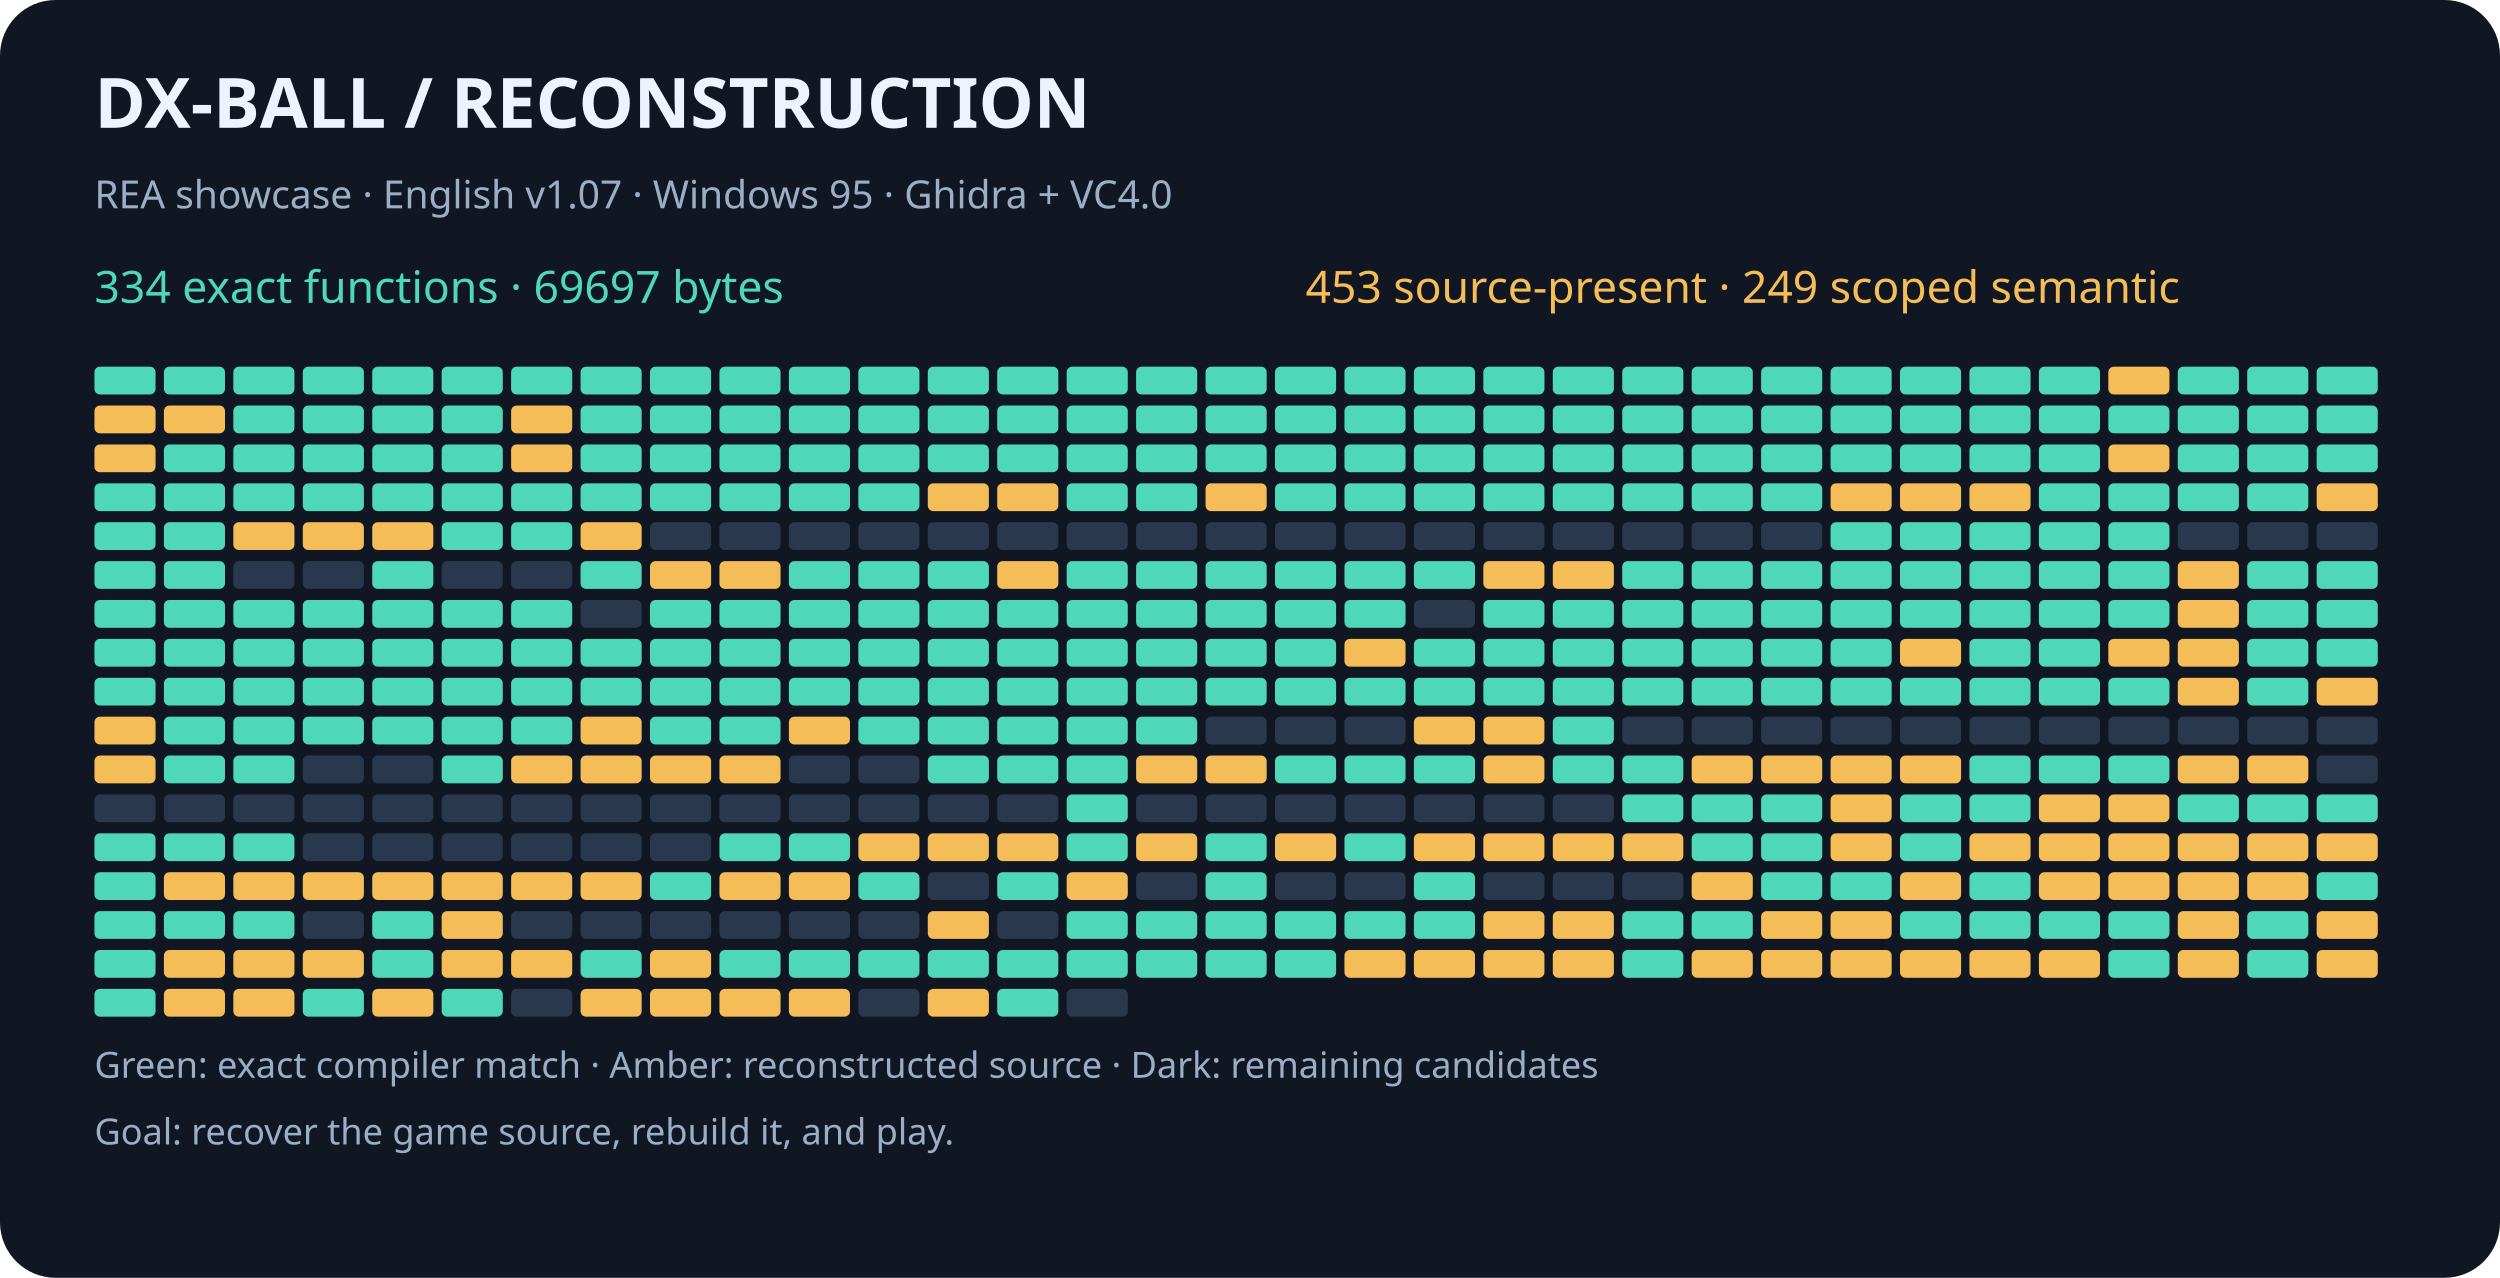
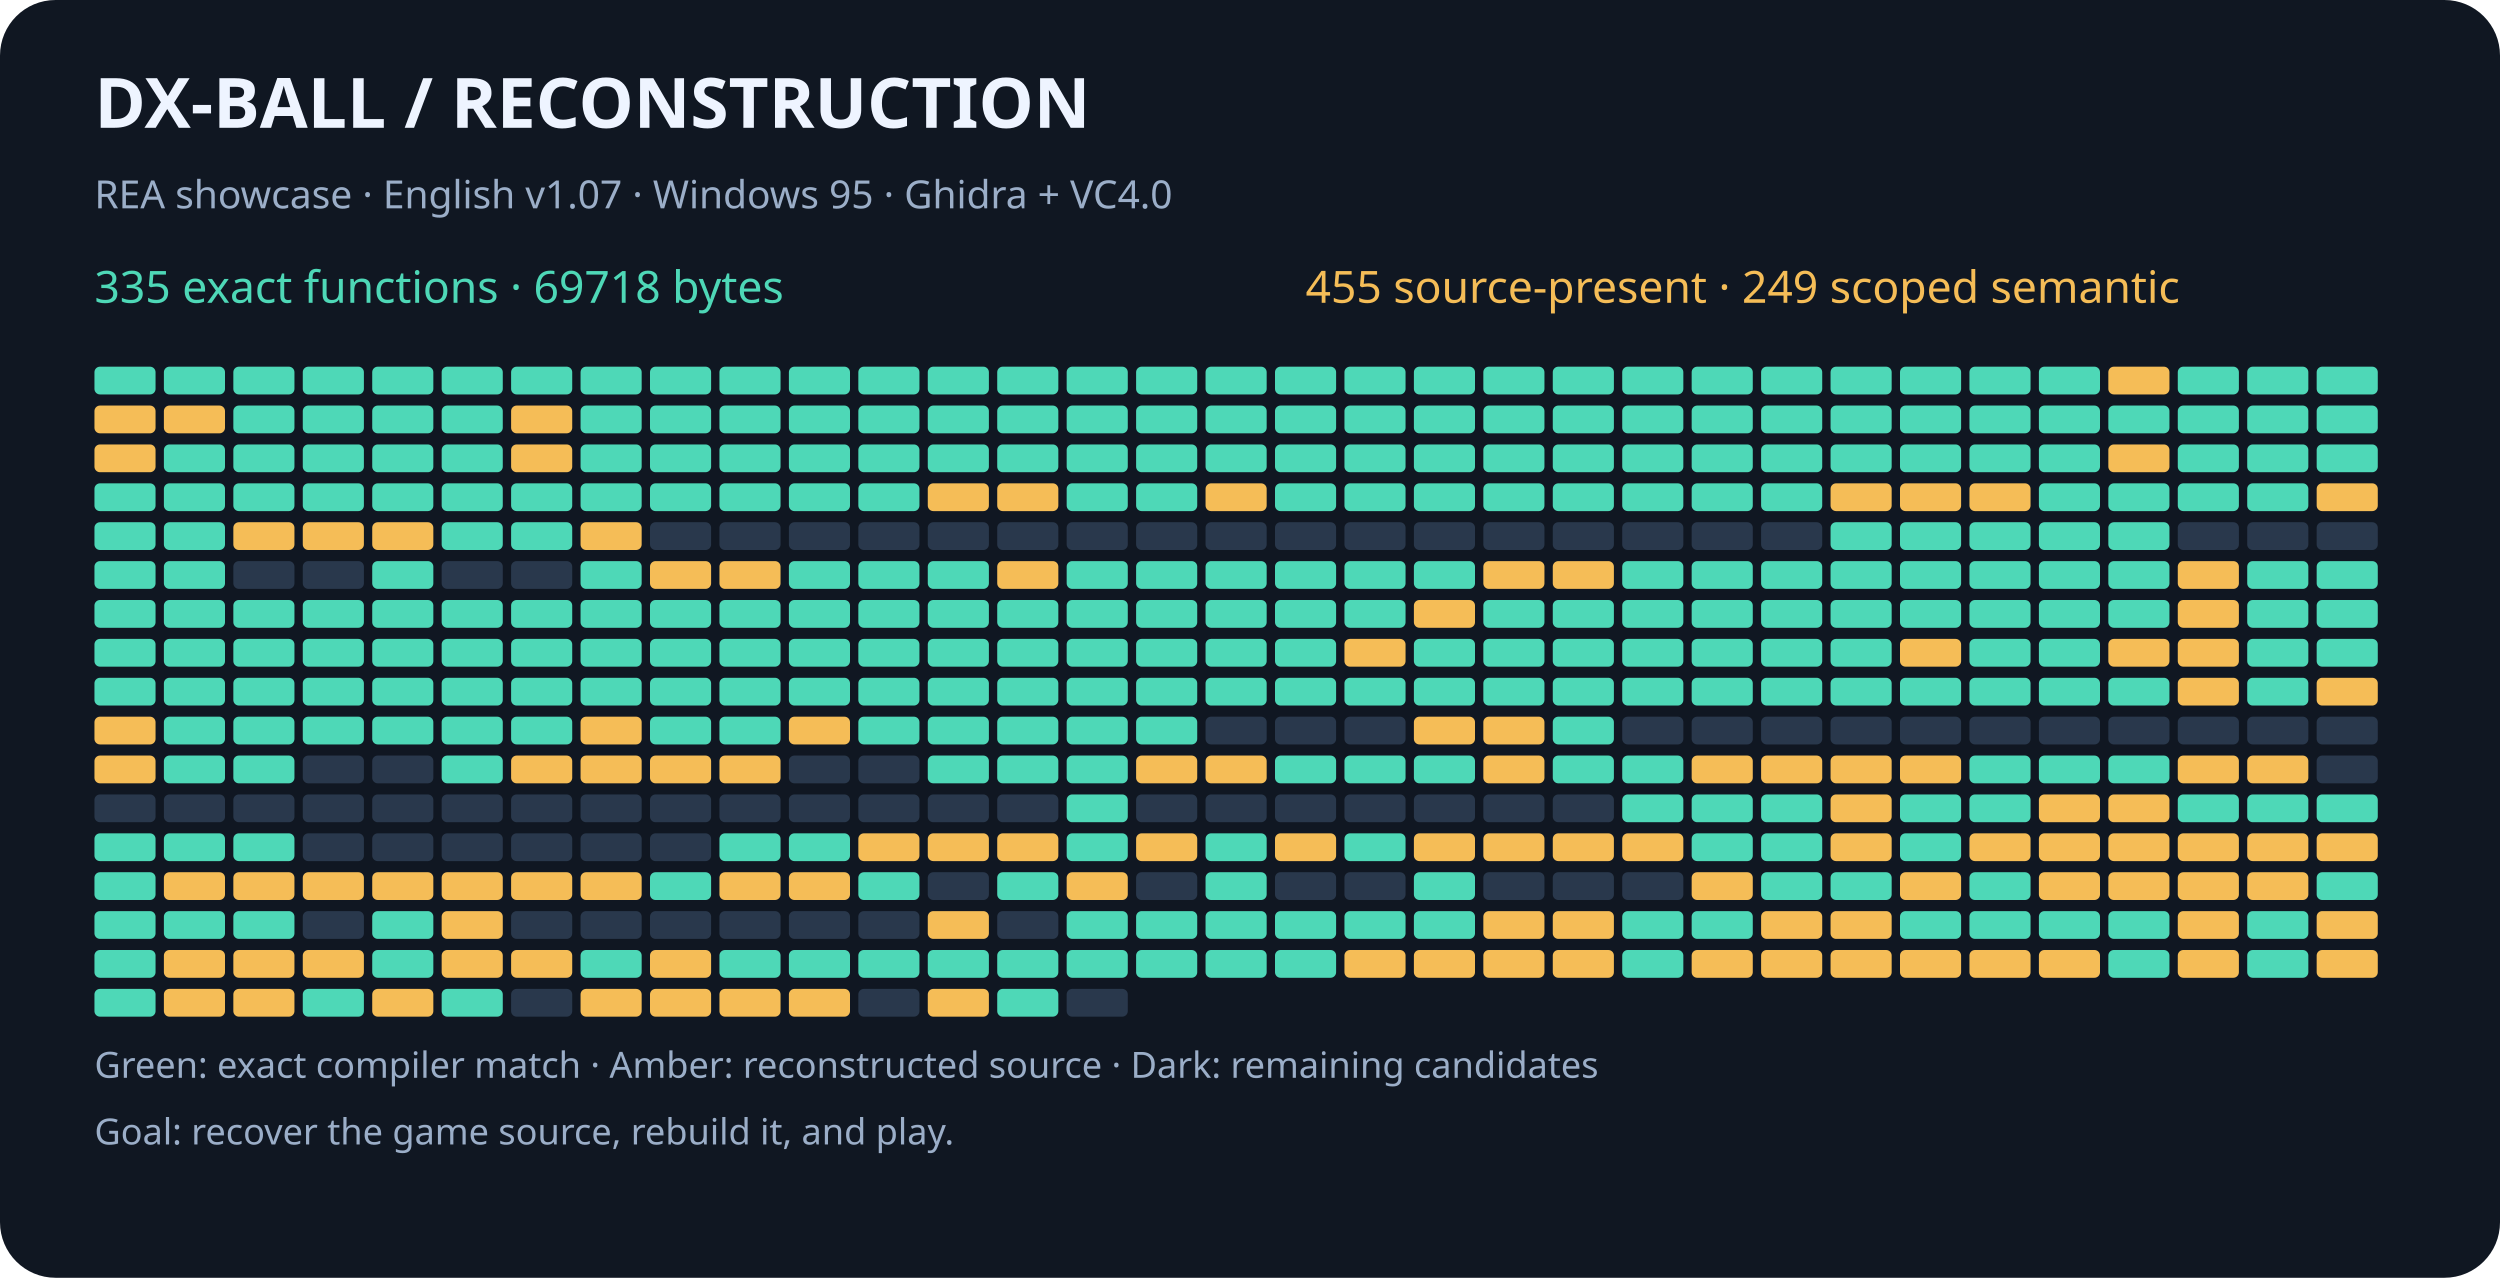
<svg xmlns="http://www.w3.org/2000/svg" width="900" height="460" viewBox="0 0 900 460" role="img" aria-labelledby="title desc">
  <rect width="900" height="460" rx="20" fill="#101722" />
  <g font-family="sans-serif">
    <text x="34" y="46" fill="#eef4ff" font-size="25" font-weight="bold">DX-BALL  /  RECONSTRUCTION</text>
    <text x="34" y="75" fill="#9baec8" font-size="14">REA showcase · English v1.07 · Windows 95 · Ghidra + VC4.0</text>
-     <text x="34" y="109" fill="#4ed8b7" font-size="16">334 exact functions · 69697 bytes</text>
-     <text x="470" y="109" fill="#f5bd57" font-size="16">453 source-present · 249 scoped semantic</text>
+     <text x="34" y="109" fill="#4ed8b7" font-size="16">335 exact functions · 69718 bytes</text>
+     <text x="470" y="109" fill="#f5bd57" font-size="16">455 source-present · 249 scoped semantic</text>
    <rect x="34" y="132" width="22" height="10" rx="2" fill="#4ed8b7" />
    <rect x="59" y="132" width="22" height="10" rx="2" fill="#4ed8b7" />
    <rect x="84" y="132" width="22" height="10" rx="2" fill="#4ed8b7" />
    <rect x="109" y="132" width="22" height="10" rx="2" fill="#4ed8b7" />
    <rect x="134" y="132" width="22" height="10" rx="2" fill="#4ed8b7" />
    <rect x="159" y="132" width="22" height="10" rx="2" fill="#4ed8b7" />
    <rect x="184" y="132" width="22" height="10" rx="2" fill="#4ed8b7" />
    <rect x="209" y="132" width="22" height="10" rx="2" fill="#4ed8b7" />
    <rect x="234" y="132" width="22" height="10" rx="2" fill="#4ed8b7" />
    <rect x="259" y="132" width="22" height="10" rx="2" fill="#4ed8b7" />
    <rect x="284" y="132" width="22" height="10" rx="2" fill="#4ed8b7" />
    <rect x="309" y="132" width="22" height="10" rx="2" fill="#4ed8b7" />
    <rect x="334" y="132" width="22" height="10" rx="2" fill="#4ed8b7" />
    <rect x="359" y="132" width="22" height="10" rx="2" fill="#4ed8b7" />
    <rect x="384" y="132" width="22" height="10" rx="2" fill="#4ed8b7" />
    <rect x="409" y="132" width="22" height="10" rx="2" fill="#4ed8b7" />
    <rect x="434" y="132" width="22" height="10" rx="2" fill="#4ed8b7" />
    <rect x="459" y="132" width="22" height="10" rx="2" fill="#4ed8b7" />
    <rect x="484" y="132" width="22" height="10" rx="2" fill="#4ed8b7" />
    <rect x="509" y="132" width="22" height="10" rx="2" fill="#4ed8b7" />
    <rect x="534" y="132" width="22" height="10" rx="2" fill="#4ed8b7" />
    <rect x="559" y="132" width="22" height="10" rx="2" fill="#4ed8b7" />
    <rect x="584" y="132" width="22" height="10" rx="2" fill="#4ed8b7" />
    <rect x="609" y="132" width="22" height="10" rx="2" fill="#4ed8b7" />
    <rect x="634" y="132" width="22" height="10" rx="2" fill="#4ed8b7" />
    <rect x="659" y="132" width="22" height="10" rx="2" fill="#4ed8b7" />
    <rect x="684" y="132" width="22" height="10" rx="2" fill="#4ed8b7" />
    <rect x="709" y="132" width="22" height="10" rx="2" fill="#4ed8b7" />
    <rect x="734" y="132" width="22" height="10" rx="2" fill="#4ed8b7" />
    <rect x="759" y="132" width="22" height="10" rx="2" fill="#f5bd57" />
    <rect x="784" y="132" width="22" height="10" rx="2" fill="#4ed8b7" />
    <rect x="809" y="132" width="22" height="10" rx="2" fill="#4ed8b7" />
    <rect x="834" y="132" width="22" height="10" rx="2" fill="#4ed8b7" />
    <rect x="34" y="146" width="22" height="10" rx="2" fill="#f5bd57" />
    <rect x="59" y="146" width="22" height="10" rx="2" fill="#f5bd57" />
    <rect x="84" y="146" width="22" height="10" rx="2" fill="#4ed8b7" />
    <rect x="109" y="146" width="22" height="10" rx="2" fill="#4ed8b7" />
    <rect x="134" y="146" width="22" height="10" rx="2" fill="#4ed8b7" />
    <rect x="159" y="146" width="22" height="10" rx="2" fill="#4ed8b7" />
    <rect x="184" y="146" width="22" height="10" rx="2" fill="#f5bd57" />
    <rect x="209" y="146" width="22" height="10" rx="2" fill="#4ed8b7" />
    <rect x="234" y="146" width="22" height="10" rx="2" fill="#4ed8b7" />
    <rect x="259" y="146" width="22" height="10" rx="2" fill="#4ed8b7" />
    <rect x="284" y="146" width="22" height="10" rx="2" fill="#4ed8b7" />
    <rect x="309" y="146" width="22" height="10" rx="2" fill="#4ed8b7" />
    <rect x="334" y="146" width="22" height="10" rx="2" fill="#4ed8b7" />
    <rect x="359" y="146" width="22" height="10" rx="2" fill="#4ed8b7" />
    <rect x="384" y="146" width="22" height="10" rx="2" fill="#4ed8b7" />
    <rect x="409" y="146" width="22" height="10" rx="2" fill="#4ed8b7" />
    <rect x="434" y="146" width="22" height="10" rx="2" fill="#4ed8b7" />
    <rect x="459" y="146" width="22" height="10" rx="2" fill="#4ed8b7" />
    <rect x="484" y="146" width="22" height="10" rx="2" fill="#4ed8b7" />
    <rect x="509" y="146" width="22" height="10" rx="2" fill="#4ed8b7" />
    <rect x="534" y="146" width="22" height="10" rx="2" fill="#4ed8b7" />
    <rect x="559" y="146" width="22" height="10" rx="2" fill="#4ed8b7" />
    <rect x="584" y="146" width="22" height="10" rx="2" fill="#4ed8b7" />
    <rect x="609" y="146" width="22" height="10" rx="2" fill="#4ed8b7" />
    <rect x="634" y="146" width="22" height="10" rx="2" fill="#4ed8b7" />
    <rect x="659" y="146" width="22" height="10" rx="2" fill="#4ed8b7" />
    <rect x="684" y="146" width="22" height="10" rx="2" fill="#4ed8b7" />
    <rect x="709" y="146" width="22" height="10" rx="2" fill="#4ed8b7" />
    <rect x="734" y="146" width="22" height="10" rx="2" fill="#4ed8b7" />
    <rect x="759" y="146" width="22" height="10" rx="2" fill="#4ed8b7" />
    <rect x="784" y="146" width="22" height="10" rx="2" fill="#4ed8b7" />
    <rect x="809" y="146" width="22" height="10" rx="2" fill="#4ed8b7" />
    <rect x="834" y="146" width="22" height="10" rx="2" fill="#4ed8b7" />
    <rect x="34" y="160" width="22" height="10" rx="2" fill="#f5bd57" />
    <rect x="59" y="160" width="22" height="10" rx="2" fill="#4ed8b7" />
    <rect x="84" y="160" width="22" height="10" rx="2" fill="#4ed8b7" />
    <rect x="109" y="160" width="22" height="10" rx="2" fill="#4ed8b7" />
    <rect x="134" y="160" width="22" height="10" rx="2" fill="#4ed8b7" />
    <rect x="159" y="160" width="22" height="10" rx="2" fill="#4ed8b7" />
    <rect x="184" y="160" width="22" height="10" rx="2" fill="#f5bd57" />
    <rect x="209" y="160" width="22" height="10" rx="2" fill="#4ed8b7" />
    <rect x="234" y="160" width="22" height="10" rx="2" fill="#4ed8b7" />
    <rect x="259" y="160" width="22" height="10" rx="2" fill="#4ed8b7" />
    <rect x="284" y="160" width="22" height="10" rx="2" fill="#4ed8b7" />
    <rect x="309" y="160" width="22" height="10" rx="2" fill="#4ed8b7" />
    <rect x="334" y="160" width="22" height="10" rx="2" fill="#4ed8b7" />
    <rect x="359" y="160" width="22" height="10" rx="2" fill="#4ed8b7" />
    <rect x="384" y="160" width="22" height="10" rx="2" fill="#4ed8b7" />
    <rect x="409" y="160" width="22" height="10" rx="2" fill="#4ed8b7" />
    <rect x="434" y="160" width="22" height="10" rx="2" fill="#4ed8b7" />
    <rect x="459" y="160" width="22" height="10" rx="2" fill="#4ed8b7" />
    <rect x="484" y="160" width="22" height="10" rx="2" fill="#4ed8b7" />
    <rect x="509" y="160" width="22" height="10" rx="2" fill="#4ed8b7" />
    <rect x="534" y="160" width="22" height="10" rx="2" fill="#4ed8b7" />
    <rect x="559" y="160" width="22" height="10" rx="2" fill="#4ed8b7" />
    <rect x="584" y="160" width="22" height="10" rx="2" fill="#4ed8b7" />
    <rect x="609" y="160" width="22" height="10" rx="2" fill="#4ed8b7" />
    <rect x="634" y="160" width="22" height="10" rx="2" fill="#4ed8b7" />
    <rect x="659" y="160" width="22" height="10" rx="2" fill="#4ed8b7" />
    <rect x="684" y="160" width="22" height="10" rx="2" fill="#4ed8b7" />
    <rect x="709" y="160" width="22" height="10" rx="2" fill="#4ed8b7" />
    <rect x="734" y="160" width="22" height="10" rx="2" fill="#4ed8b7" />
    <rect x="759" y="160" width="22" height="10" rx="2" fill="#f5bd57" />
    <rect x="784" y="160" width="22" height="10" rx="2" fill="#4ed8b7" />
    <rect x="809" y="160" width="22" height="10" rx="2" fill="#4ed8b7" />
    <rect x="834" y="160" width="22" height="10" rx="2" fill="#4ed8b7" />
    <rect x="34" y="174" width="22" height="10" rx="2" fill="#4ed8b7" />
    <rect x="59" y="174" width="22" height="10" rx="2" fill="#4ed8b7" />
    <rect x="84" y="174" width="22" height="10" rx="2" fill="#4ed8b7" />
    <rect x="109" y="174" width="22" height="10" rx="2" fill="#4ed8b7" />
    <rect x="134" y="174" width="22" height="10" rx="2" fill="#4ed8b7" />
    <rect x="159" y="174" width="22" height="10" rx="2" fill="#4ed8b7" />
    <rect x="184" y="174" width="22" height="10" rx="2" fill="#4ed8b7" />
    <rect x="209" y="174" width="22" height="10" rx="2" fill="#4ed8b7" />
    <rect x="234" y="174" width="22" height="10" rx="2" fill="#4ed8b7" />
    <rect x="259" y="174" width="22" height="10" rx="2" fill="#4ed8b7" />
    <rect x="284" y="174" width="22" height="10" rx="2" fill="#4ed8b7" />
    <rect x="309" y="174" width="22" height="10" rx="2" fill="#4ed8b7" />
    <rect x="334" y="174" width="22" height="10" rx="2" fill="#f5bd57" />
    <rect x="359" y="174" width="22" height="10" rx="2" fill="#f5bd57" />
    <rect x="384" y="174" width="22" height="10" rx="2" fill="#4ed8b7" />
    <rect x="409" y="174" width="22" height="10" rx="2" fill="#4ed8b7" />
    <rect x="434" y="174" width="22" height="10" rx="2" fill="#f5bd57" />
    <rect x="459" y="174" width="22" height="10" rx="2" fill="#4ed8b7" />
    <rect x="484" y="174" width="22" height="10" rx="2" fill="#4ed8b7" />
    <rect x="509" y="174" width="22" height="10" rx="2" fill="#4ed8b7" />
    <rect x="534" y="174" width="22" height="10" rx="2" fill="#4ed8b7" />
    <rect x="559" y="174" width="22" height="10" rx="2" fill="#4ed8b7" />
    <rect x="584" y="174" width="22" height="10" rx="2" fill="#4ed8b7" />
    <rect x="609" y="174" width="22" height="10" rx="2" fill="#4ed8b7" />
    <rect x="634" y="174" width="22" height="10" rx="2" fill="#4ed8b7" />
    <rect x="659" y="174" width="22" height="10" rx="2" fill="#f5bd57" />
    <rect x="684" y="174" width="22" height="10" rx="2" fill="#f5bd57" />
    <rect x="709" y="174" width="22" height="10" rx="2" fill="#f5bd57" />
    <rect x="734" y="174" width="22" height="10" rx="2" fill="#4ed8b7" />
    <rect x="759" y="174" width="22" height="10" rx="2" fill="#4ed8b7" />
    <rect x="784" y="174" width="22" height="10" rx="2" fill="#4ed8b7" />
    <rect x="809" y="174" width="22" height="10" rx="2" fill="#4ed8b7" />
    <rect x="834" y="174" width="22" height="10" rx="2" fill="#f5bd57" />
    <rect x="34" y="188" width="22" height="10" rx="2" fill="#4ed8b7" />
    <rect x="59" y="188" width="22" height="10" rx="2" fill="#4ed8b7" />
    <rect x="84" y="188" width="22" height="10" rx="2" fill="#f5bd57" />
    <rect x="109" y="188" width="22" height="10" rx="2" fill="#f5bd57" />
    <rect x="134" y="188" width="22" height="10" rx="2" fill="#f5bd57" />
    <rect x="159" y="188" width="22" height="10" rx="2" fill="#4ed8b7" />
    <rect x="184" y="188" width="22" height="10" rx="2" fill="#4ed8b7" />
    <rect x="209" y="188" width="22" height="10" rx="2" fill="#f5bd57" />
    <rect x="234" y="188" width="22" height="10" rx="2" fill="#29384c" />
    <rect x="259" y="188" width="22" height="10" rx="2" fill="#29384c" />
    <rect x="284" y="188" width="22" height="10" rx="2" fill="#29384c" />
    <rect x="309" y="188" width="22" height="10" rx="2" fill="#29384c" />
    <rect x="334" y="188" width="22" height="10" rx="2" fill="#29384c" />
    <rect x="359" y="188" width="22" height="10" rx="2" fill="#29384c" />
    <rect x="384" y="188" width="22" height="10" rx="2" fill="#29384c" />
    <rect x="409" y="188" width="22" height="10" rx="2" fill="#29384c" />
    <rect x="434" y="188" width="22" height="10" rx="2" fill="#29384c" />
    <rect x="459" y="188" width="22" height="10" rx="2" fill="#29384c" />
    <rect x="484" y="188" width="22" height="10" rx="2" fill="#29384c" />
    <rect x="509" y="188" width="22" height="10" rx="2" fill="#29384c" />
    <rect x="534" y="188" width="22" height="10" rx="2" fill="#29384c" />
    <rect x="559" y="188" width="22" height="10" rx="2" fill="#29384c" />
    <rect x="584" y="188" width="22" height="10" rx="2" fill="#29384c" />
    <rect x="609" y="188" width="22" height="10" rx="2" fill="#29384c" />
    <rect x="634" y="188" width="22" height="10" rx="2" fill="#29384c" />
    <rect x="659" y="188" width="22" height="10" rx="2" fill="#4ed8b7" />
    <rect x="684" y="188" width="22" height="10" rx="2" fill="#4ed8b7" />
    <rect x="709" y="188" width="22" height="10" rx="2" fill="#4ed8b7" />
    <rect x="734" y="188" width="22" height="10" rx="2" fill="#4ed8b7" />
    <rect x="759" y="188" width="22" height="10" rx="2" fill="#4ed8b7" />
    <rect x="784" y="188" width="22" height="10" rx="2" fill="#29384c" />
    <rect x="809" y="188" width="22" height="10" rx="2" fill="#29384c" />
    <rect x="834" y="188" width="22" height="10" rx="2" fill="#29384c" />
    <rect x="34" y="202" width="22" height="10" rx="2" fill="#4ed8b7" />
    <rect x="59" y="202" width="22" height="10" rx="2" fill="#4ed8b7" />
    <rect x="84" y="202" width="22" height="10" rx="2" fill="#29384c" />
    <rect x="109" y="202" width="22" height="10" rx="2" fill="#29384c" />
    <rect x="134" y="202" width="22" height="10" rx="2" fill="#4ed8b7" />
    <rect x="159" y="202" width="22" height="10" rx="2" fill="#29384c" />
    <rect x="184" y="202" width="22" height="10" rx="2" fill="#29384c" />
    <rect x="209" y="202" width="22" height="10" rx="2" fill="#4ed8b7" />
    <rect x="234" y="202" width="22" height="10" rx="2" fill="#f5bd57" />
    <rect x="259" y="202" width="22" height="10" rx="2" fill="#f5bd57" />
    <rect x="284" y="202" width="22" height="10" rx="2" fill="#4ed8b7" />
    <rect x="309" y="202" width="22" height="10" rx="2" fill="#4ed8b7" />
    <rect x="334" y="202" width="22" height="10" rx="2" fill="#4ed8b7" />
    <rect x="359" y="202" width="22" height="10" rx="2" fill="#f5bd57" />
    <rect x="384" y="202" width="22" height="10" rx="2" fill="#4ed8b7" />
    <rect x="409" y="202" width="22" height="10" rx="2" fill="#4ed8b7" />
    <rect x="434" y="202" width="22" height="10" rx="2" fill="#4ed8b7" />
    <rect x="459" y="202" width="22" height="10" rx="2" fill="#4ed8b7" />
    <rect x="484" y="202" width="22" height="10" rx="2" fill="#4ed8b7" />
    <rect x="509" y="202" width="22" height="10" rx="2" fill="#4ed8b7" />
    <rect x="534" y="202" width="22" height="10" rx="2" fill="#f5bd57" />
    <rect x="559" y="202" width="22" height="10" rx="2" fill="#f5bd57" />
    <rect x="584" y="202" width="22" height="10" rx="2" fill="#4ed8b7" />
    <rect x="609" y="202" width="22" height="10" rx="2" fill="#4ed8b7" />
    <rect x="634" y="202" width="22" height="10" rx="2" fill="#4ed8b7" />
    <rect x="659" y="202" width="22" height="10" rx="2" fill="#4ed8b7" />
    <rect x="684" y="202" width="22" height="10" rx="2" fill="#4ed8b7" />
    <rect x="709" y="202" width="22" height="10" rx="2" fill="#4ed8b7" />
    <rect x="734" y="202" width="22" height="10" rx="2" fill="#4ed8b7" />
    <rect x="759" y="202" width="22" height="10" rx="2" fill="#4ed8b7" />
    <rect x="784" y="202" width="22" height="10" rx="2" fill="#f5bd57" />
    <rect x="809" y="202" width="22" height="10" rx="2" fill="#4ed8b7" />
    <rect x="834" y="202" width="22" height="10" rx="2" fill="#4ed8b7" />
    <rect x="34" y="216" width="22" height="10" rx="2" fill="#4ed8b7" />
    <rect x="59" y="216" width="22" height="10" rx="2" fill="#4ed8b7" />
    <rect x="84" y="216" width="22" height="10" rx="2" fill="#4ed8b7" />
    <rect x="109" y="216" width="22" height="10" rx="2" fill="#4ed8b7" />
    <rect x="134" y="216" width="22" height="10" rx="2" fill="#4ed8b7" />
    <rect x="159" y="216" width="22" height="10" rx="2" fill="#4ed8b7" />
    <rect x="184" y="216" width="22" height="10" rx="2" fill="#4ed8b7" />
-     <rect x="209" y="216" width="22" height="10" rx="2" fill="#29384c" />
+     <rect x="209" y="216" width="22" height="10" rx="2" fill="#4ed8b7" />
    <rect x="234" y="216" width="22" height="10" rx="2" fill="#4ed8b7" />
    <rect x="259" y="216" width="22" height="10" rx="2" fill="#4ed8b7" />
    <rect x="284" y="216" width="22" height="10" rx="2" fill="#4ed8b7" />
    <rect x="309" y="216" width="22" height="10" rx="2" fill="#4ed8b7" />
    <rect x="334" y="216" width="22" height="10" rx="2" fill="#4ed8b7" />
    <rect x="359" y="216" width="22" height="10" rx="2" fill="#4ed8b7" />
    <rect x="384" y="216" width="22" height="10" rx="2" fill="#4ed8b7" />
    <rect x="409" y="216" width="22" height="10" rx="2" fill="#4ed8b7" />
    <rect x="434" y="216" width="22" height="10" rx="2" fill="#4ed8b7" />
    <rect x="459" y="216" width="22" height="10" rx="2" fill="#4ed8b7" />
    <rect x="484" y="216" width="22" height="10" rx="2" fill="#4ed8b7" />
-     <rect x="509" y="216" width="22" height="10" rx="2" fill="#29384c" />
+     <rect x="509" y="216" width="22" height="10" rx="2" fill="#f5bd57" />
    <rect x="534" y="216" width="22" height="10" rx="2" fill="#4ed8b7" />
    <rect x="559" y="216" width="22" height="10" rx="2" fill="#4ed8b7" />
    <rect x="584" y="216" width="22" height="10" rx="2" fill="#4ed8b7" />
    <rect x="609" y="216" width="22" height="10" rx="2" fill="#4ed8b7" />
    <rect x="634" y="216" width="22" height="10" rx="2" fill="#4ed8b7" />
    <rect x="659" y="216" width="22" height="10" rx="2" fill="#4ed8b7" />
    <rect x="684" y="216" width="22" height="10" rx="2" fill="#4ed8b7" />
    <rect x="709" y="216" width="22" height="10" rx="2" fill="#4ed8b7" />
    <rect x="734" y="216" width="22" height="10" rx="2" fill="#4ed8b7" />
    <rect x="759" y="216" width="22" height="10" rx="2" fill="#4ed8b7" />
    <rect x="784" y="216" width="22" height="10" rx="2" fill="#f5bd57" />
    <rect x="809" y="216" width="22" height="10" rx="2" fill="#4ed8b7" />
    <rect x="834" y="216" width="22" height="10" rx="2" fill="#4ed8b7" />
    <rect x="34" y="230" width="22" height="10" rx="2" fill="#4ed8b7" />
    <rect x="59" y="230" width="22" height="10" rx="2" fill="#4ed8b7" />
    <rect x="84" y="230" width="22" height="10" rx="2" fill="#4ed8b7" />
    <rect x="109" y="230" width="22" height="10" rx="2" fill="#4ed8b7" />
    <rect x="134" y="230" width="22" height="10" rx="2" fill="#4ed8b7" />
    <rect x="159" y="230" width="22" height="10" rx="2" fill="#4ed8b7" />
    <rect x="184" y="230" width="22" height="10" rx="2" fill="#4ed8b7" />
    <rect x="209" y="230" width="22" height="10" rx="2" fill="#4ed8b7" />
    <rect x="234" y="230" width="22" height="10" rx="2" fill="#4ed8b7" />
    <rect x="259" y="230" width="22" height="10" rx="2" fill="#4ed8b7" />
    <rect x="284" y="230" width="22" height="10" rx="2" fill="#4ed8b7" />
    <rect x="309" y="230" width="22" height="10" rx="2" fill="#4ed8b7" />
    <rect x="334" y="230" width="22" height="10" rx="2" fill="#4ed8b7" />
    <rect x="359" y="230" width="22" height="10" rx="2" fill="#4ed8b7" />
    <rect x="384" y="230" width="22" height="10" rx="2" fill="#4ed8b7" />
    <rect x="409" y="230" width="22" height="10" rx="2" fill="#4ed8b7" />
    <rect x="434" y="230" width="22" height="10" rx="2" fill="#4ed8b7" />
    <rect x="459" y="230" width="22" height="10" rx="2" fill="#4ed8b7" />
    <rect x="484" y="230" width="22" height="10" rx="2" fill="#f5bd57" />
    <rect x="509" y="230" width="22" height="10" rx="2" fill="#4ed8b7" />
    <rect x="534" y="230" width="22" height="10" rx="2" fill="#4ed8b7" />
    <rect x="559" y="230" width="22" height="10" rx="2" fill="#4ed8b7" />
    <rect x="584" y="230" width="22" height="10" rx="2" fill="#4ed8b7" />
    <rect x="609" y="230" width="22" height="10" rx="2" fill="#4ed8b7" />
    <rect x="634" y="230" width="22" height="10" rx="2" fill="#4ed8b7" />
    <rect x="659" y="230" width="22" height="10" rx="2" fill="#4ed8b7" />
    <rect x="684" y="230" width="22" height="10" rx="2" fill="#f5bd57" />
    <rect x="709" y="230" width="22" height="10" rx="2" fill="#4ed8b7" />
    <rect x="734" y="230" width="22" height="10" rx="2" fill="#4ed8b7" />
    <rect x="759" y="230" width="22" height="10" rx="2" fill="#f5bd57" />
    <rect x="784" y="230" width="22" height="10" rx="2" fill="#f5bd57" />
    <rect x="809" y="230" width="22" height="10" rx="2" fill="#4ed8b7" />
    <rect x="834" y="230" width="22" height="10" rx="2" fill="#4ed8b7" />
    <rect x="34" y="244" width="22" height="10" rx="2" fill="#4ed8b7" />
    <rect x="59" y="244" width="22" height="10" rx="2" fill="#4ed8b7" />
    <rect x="84" y="244" width="22" height="10" rx="2" fill="#4ed8b7" />
    <rect x="109" y="244" width="22" height="10" rx="2" fill="#4ed8b7" />
    <rect x="134" y="244" width="22" height="10" rx="2" fill="#4ed8b7" />
    <rect x="159" y="244" width="22" height="10" rx="2" fill="#4ed8b7" />
    <rect x="184" y="244" width="22" height="10" rx="2" fill="#4ed8b7" />
    <rect x="209" y="244" width="22" height="10" rx="2" fill="#4ed8b7" />
    <rect x="234" y="244" width="22" height="10" rx="2" fill="#4ed8b7" />
    <rect x="259" y="244" width="22" height="10" rx="2" fill="#4ed8b7" />
    <rect x="284" y="244" width="22" height="10" rx="2" fill="#4ed8b7" />
    <rect x="309" y="244" width="22" height="10" rx="2" fill="#4ed8b7" />
    <rect x="334" y="244" width="22" height="10" rx="2" fill="#4ed8b7" />
    <rect x="359" y="244" width="22" height="10" rx="2" fill="#4ed8b7" />
    <rect x="384" y="244" width="22" height="10" rx="2" fill="#4ed8b7" />
    <rect x="409" y="244" width="22" height="10" rx="2" fill="#4ed8b7" />
    <rect x="434" y="244" width="22" height="10" rx="2" fill="#4ed8b7" />
    <rect x="459" y="244" width="22" height="10" rx="2" fill="#4ed8b7" />
    <rect x="484" y="244" width="22" height="10" rx="2" fill="#4ed8b7" />
    <rect x="509" y="244" width="22" height="10" rx="2" fill="#4ed8b7" />
    <rect x="534" y="244" width="22" height="10" rx="2" fill="#4ed8b7" />
    <rect x="559" y="244" width="22" height="10" rx="2" fill="#4ed8b7" />
    <rect x="584" y="244" width="22" height="10" rx="2" fill="#4ed8b7" />
    <rect x="609" y="244" width="22" height="10" rx="2" fill="#4ed8b7" />
    <rect x="634" y="244" width="22" height="10" rx="2" fill="#4ed8b7" />
    <rect x="659" y="244" width="22" height="10" rx="2" fill="#4ed8b7" />
    <rect x="684" y="244" width="22" height="10" rx="2" fill="#4ed8b7" />
    <rect x="709" y="244" width="22" height="10" rx="2" fill="#4ed8b7" />
    <rect x="734" y="244" width="22" height="10" rx="2" fill="#4ed8b7" />
    <rect x="759" y="244" width="22" height="10" rx="2" fill="#4ed8b7" />
    <rect x="784" y="244" width="22" height="10" rx="2" fill="#f5bd57" />
    <rect x="809" y="244" width="22" height="10" rx="2" fill="#4ed8b7" />
    <rect x="834" y="244" width="22" height="10" rx="2" fill="#f5bd57" />
    <rect x="34" y="258" width="22" height="10" rx="2" fill="#f5bd57" />
    <rect x="59" y="258" width="22" height="10" rx="2" fill="#4ed8b7" />
    <rect x="84" y="258" width="22" height="10" rx="2" fill="#4ed8b7" />
    <rect x="109" y="258" width="22" height="10" rx="2" fill="#4ed8b7" />
    <rect x="134" y="258" width="22" height="10" rx="2" fill="#4ed8b7" />
    <rect x="159" y="258" width="22" height="10" rx="2" fill="#4ed8b7" />
    <rect x="184" y="258" width="22" height="10" rx="2" fill="#4ed8b7" />
    <rect x="209" y="258" width="22" height="10" rx="2" fill="#f5bd57" />
    <rect x="234" y="258" width="22" height="10" rx="2" fill="#4ed8b7" />
    <rect x="259" y="258" width="22" height="10" rx="2" fill="#4ed8b7" />
    <rect x="284" y="258" width="22" height="10" rx="2" fill="#f5bd57" />
    <rect x="309" y="258" width="22" height="10" rx="2" fill="#4ed8b7" />
    <rect x="334" y="258" width="22" height="10" rx="2" fill="#4ed8b7" />
    <rect x="359" y="258" width="22" height="10" rx="2" fill="#4ed8b7" />
    <rect x="384" y="258" width="22" height="10" rx="2" fill="#4ed8b7" />
    <rect x="409" y="258" width="22" height="10" rx="2" fill="#4ed8b7" />
    <rect x="434" y="258" width="22" height="10" rx="2" fill="#29384c" />
    <rect x="459" y="258" width="22" height="10" rx="2" fill="#29384c" />
    <rect x="484" y="258" width="22" height="10" rx="2" fill="#29384c" />
    <rect x="509" y="258" width="22" height="10" rx="2" fill="#f5bd57" />
    <rect x="534" y="258" width="22" height="10" rx="2" fill="#f5bd57" />
    <rect x="559" y="258" width="22" height="10" rx="2" fill="#4ed8b7" />
    <rect x="584" y="258" width="22" height="10" rx="2" fill="#29384c" />
    <rect x="609" y="258" width="22" height="10" rx="2" fill="#29384c" />
    <rect x="634" y="258" width="22" height="10" rx="2" fill="#29384c" />
    <rect x="659" y="258" width="22" height="10" rx="2" fill="#29384c" />
    <rect x="684" y="258" width="22" height="10" rx="2" fill="#29384c" />
    <rect x="709" y="258" width="22" height="10" rx="2" fill="#29384c" />
    <rect x="734" y="258" width="22" height="10" rx="2" fill="#29384c" />
    <rect x="759" y="258" width="22" height="10" rx="2" fill="#29384c" />
    <rect x="784" y="258" width="22" height="10" rx="2" fill="#29384c" />
    <rect x="809" y="258" width="22" height="10" rx="2" fill="#29384c" />
    <rect x="834" y="258" width="22" height="10" rx="2" fill="#29384c" />
    <rect x="34" y="272" width="22" height="10" rx="2" fill="#f5bd57" />
    <rect x="59" y="272" width="22" height="10" rx="2" fill="#4ed8b7" />
    <rect x="84" y="272" width="22" height="10" rx="2" fill="#4ed8b7" />
    <rect x="109" y="272" width="22" height="10" rx="2" fill="#29384c" />
    <rect x="134" y="272" width="22" height="10" rx="2" fill="#29384c" />
    <rect x="159" y="272" width="22" height="10" rx="2" fill="#4ed8b7" />
    <rect x="184" y="272" width="22" height="10" rx="2" fill="#f5bd57" />
    <rect x="209" y="272" width="22" height="10" rx="2" fill="#f5bd57" />
    <rect x="234" y="272" width="22" height="10" rx="2" fill="#f5bd57" />
    <rect x="259" y="272" width="22" height="10" rx="2" fill="#f5bd57" />
    <rect x="284" y="272" width="22" height="10" rx="2" fill="#29384c" />
    <rect x="309" y="272" width="22" height="10" rx="2" fill="#29384c" />
    <rect x="334" y="272" width="22" height="10" rx="2" fill="#4ed8b7" />
    <rect x="359" y="272" width="22" height="10" rx="2" fill="#4ed8b7" />
    <rect x="384" y="272" width="22" height="10" rx="2" fill="#4ed8b7" />
    <rect x="409" y="272" width="22" height="10" rx="2" fill="#f5bd57" />
    <rect x="434" y="272" width="22" height="10" rx="2" fill="#f5bd57" />
    <rect x="459" y="272" width="22" height="10" rx="2" fill="#4ed8b7" />
    <rect x="484" y="272" width="22" height="10" rx="2" fill="#4ed8b7" />
    <rect x="509" y="272" width="22" height="10" rx="2" fill="#4ed8b7" />
    <rect x="534" y="272" width="22" height="10" rx="2" fill="#f5bd57" />
    <rect x="559" y="272" width="22" height="10" rx="2" fill="#4ed8b7" />
    <rect x="584" y="272" width="22" height="10" rx="2" fill="#4ed8b7" />
    <rect x="609" y="272" width="22" height="10" rx="2" fill="#f5bd57" />
    <rect x="634" y="272" width="22" height="10" rx="2" fill="#f5bd57" />
    <rect x="659" y="272" width="22" height="10" rx="2" fill="#f5bd57" />
    <rect x="684" y="272" width="22" height="10" rx="2" fill="#f5bd57" />
    <rect x="709" y="272" width="22" height="10" rx="2" fill="#4ed8b7" />
    <rect x="734" y="272" width="22" height="10" rx="2" fill="#4ed8b7" />
    <rect x="759" y="272" width="22" height="10" rx="2" fill="#4ed8b7" />
    <rect x="784" y="272" width="22" height="10" rx="2" fill="#f5bd57" />
    <rect x="809" y="272" width="22" height="10" rx="2" fill="#f5bd57" />
    <rect x="834" y="272" width="22" height="10" rx="2" fill="#29384c" />
    <rect x="34" y="286" width="22" height="10" rx="2" fill="#29384c" />
    <rect x="59" y="286" width="22" height="10" rx="2" fill="#29384c" />
    <rect x="84" y="286" width="22" height="10" rx="2" fill="#29384c" />
    <rect x="109" y="286" width="22" height="10" rx="2" fill="#29384c" />
    <rect x="134" y="286" width="22" height="10" rx="2" fill="#29384c" />
    <rect x="159" y="286" width="22" height="10" rx="2" fill="#29384c" />
    <rect x="184" y="286" width="22" height="10" rx="2" fill="#29384c" />
    <rect x="209" y="286" width="22" height="10" rx="2" fill="#29384c" />
    <rect x="234" y="286" width="22" height="10" rx="2" fill="#29384c" />
    <rect x="259" y="286" width="22" height="10" rx="2" fill="#29384c" />
    <rect x="284" y="286" width="22" height="10" rx="2" fill="#29384c" />
    <rect x="309" y="286" width="22" height="10" rx="2" fill="#29384c" />
    <rect x="334" y="286" width="22" height="10" rx="2" fill="#29384c" />
    <rect x="359" y="286" width="22" height="10" rx="2" fill="#29384c" />
    <rect x="384" y="286" width="22" height="10" rx="2" fill="#4ed8b7" />
    <rect x="409" y="286" width="22" height="10" rx="2" fill="#29384c" />
    <rect x="434" y="286" width="22" height="10" rx="2" fill="#29384c" />
    <rect x="459" y="286" width="22" height="10" rx="2" fill="#29384c" />
    <rect x="484" y="286" width="22" height="10" rx="2" fill="#29384c" />
    <rect x="509" y="286" width="22" height="10" rx="2" fill="#29384c" />
    <rect x="534" y="286" width="22" height="10" rx="2" fill="#29384c" />
    <rect x="559" y="286" width="22" height="10" rx="2" fill="#29384c" />
    <rect x="584" y="286" width="22" height="10" rx="2" fill="#4ed8b7" />
    <rect x="609" y="286" width="22" height="10" rx="2" fill="#4ed8b7" />
    <rect x="634" y="286" width="22" height="10" rx="2" fill="#4ed8b7" />
    <rect x="659" y="286" width="22" height="10" rx="2" fill="#f5bd57" />
    <rect x="684" y="286" width="22" height="10" rx="2" fill="#4ed8b7" />
    <rect x="709" y="286" width="22" height="10" rx="2" fill="#4ed8b7" />
    <rect x="734" y="286" width="22" height="10" rx="2" fill="#f5bd57" />
    <rect x="759" y="286" width="22" height="10" rx="2" fill="#f5bd57" />
    <rect x="784" y="286" width="22" height="10" rx="2" fill="#4ed8b7" />
    <rect x="809" y="286" width="22" height="10" rx="2" fill="#4ed8b7" />
    <rect x="834" y="286" width="22" height="10" rx="2" fill="#4ed8b7" />
    <rect x="34" y="300" width="22" height="10" rx="2" fill="#4ed8b7" />
    <rect x="59" y="300" width="22" height="10" rx="2" fill="#4ed8b7" />
    <rect x="84" y="300" width="22" height="10" rx="2" fill="#4ed8b7" />
    <rect x="109" y="300" width="22" height="10" rx="2" fill="#29384c" />
    <rect x="134" y="300" width="22" height="10" rx="2" fill="#29384c" />
    <rect x="159" y="300" width="22" height="10" rx="2" fill="#29384c" />
    <rect x="184" y="300" width="22" height="10" rx="2" fill="#29384c" />
    <rect x="209" y="300" width="22" height="10" rx="2" fill="#29384c" />
    <rect x="234" y="300" width="22" height="10" rx="2" fill="#29384c" />
    <rect x="259" y="300" width="22" height="10" rx="2" fill="#4ed8b7" />
    <rect x="284" y="300" width="22" height="10" rx="2" fill="#4ed8b7" />
    <rect x="309" y="300" width="22" height="10" rx="2" fill="#f5bd57" />
    <rect x="334" y="300" width="22" height="10" rx="2" fill="#f5bd57" />
    <rect x="359" y="300" width="22" height="10" rx="2" fill="#f5bd57" />
    <rect x="384" y="300" width="22" height="10" rx="2" fill="#4ed8b7" />
    <rect x="409" y="300" width="22" height="10" rx="2" fill="#f5bd57" />
    <rect x="434" y="300" width="22" height="10" rx="2" fill="#4ed8b7" />
    <rect x="459" y="300" width="22" height="10" rx="2" fill="#f5bd57" />
    <rect x="484" y="300" width="22" height="10" rx="2" fill="#4ed8b7" />
    <rect x="509" y="300" width="22" height="10" rx="2" fill="#f5bd57" />
    <rect x="534" y="300" width="22" height="10" rx="2" fill="#f5bd57" />
    <rect x="559" y="300" width="22" height="10" rx="2" fill="#f5bd57" />
    <rect x="584" y="300" width="22" height="10" rx="2" fill="#f5bd57" />
    <rect x="609" y="300" width="22" height="10" rx="2" fill="#4ed8b7" />
    <rect x="634" y="300" width="22" height="10" rx="2" fill="#4ed8b7" />
    <rect x="659" y="300" width="22" height="10" rx="2" fill="#f5bd57" />
    <rect x="684" y="300" width="22" height="10" rx="2" fill="#4ed8b7" />
    <rect x="709" y="300" width="22" height="10" rx="2" fill="#f5bd57" />
    <rect x="734" y="300" width="22" height="10" rx="2" fill="#f5bd57" />
    <rect x="759" y="300" width="22" height="10" rx="2" fill="#f5bd57" />
    <rect x="784" y="300" width="22" height="10" rx="2" fill="#f5bd57" />
    <rect x="809" y="300" width="22" height="10" rx="2" fill="#f5bd57" />
    <rect x="834" y="300" width="22" height="10" rx="2" fill="#f5bd57" />
    <rect x="34" y="314" width="22" height="10" rx="2" fill="#4ed8b7" />
    <rect x="59" y="314" width="22" height="10" rx="2" fill="#f5bd57" />
    <rect x="84" y="314" width="22" height="10" rx="2" fill="#f5bd57" />
    <rect x="109" y="314" width="22" height="10" rx="2" fill="#f5bd57" />
    <rect x="134" y="314" width="22" height="10" rx="2" fill="#f5bd57" />
    <rect x="159" y="314" width="22" height="10" rx="2" fill="#f5bd57" />
    <rect x="184" y="314" width="22" height="10" rx="2" fill="#f5bd57" />
    <rect x="209" y="314" width="22" height="10" rx="2" fill="#f5bd57" />
    <rect x="234" y="314" width="22" height="10" rx="2" fill="#4ed8b7" />
    <rect x="259" y="314" width="22" height="10" rx="2" fill="#f5bd57" />
    <rect x="284" y="314" width="22" height="10" rx="2" fill="#f5bd57" />
    <rect x="309" y="314" width="22" height="10" rx="2" fill="#4ed8b7" />
    <rect x="334" y="314" width="22" height="10" rx="2" fill="#29384c" />
    <rect x="359" y="314" width="22" height="10" rx="2" fill="#4ed8b7" />
    <rect x="384" y="314" width="22" height="10" rx="2" fill="#f5bd57" />
    <rect x="409" y="314" width="22" height="10" rx="2" fill="#29384c" />
    <rect x="434" y="314" width="22" height="10" rx="2" fill="#4ed8b7" />
    <rect x="459" y="314" width="22" height="10" rx="2" fill="#29384c" />
    <rect x="484" y="314" width="22" height="10" rx="2" fill="#29384c" />
    <rect x="509" y="314" width="22" height="10" rx="2" fill="#4ed8b7" />
    <rect x="534" y="314" width="22" height="10" rx="2" fill="#29384c" />
    <rect x="559" y="314" width="22" height="10" rx="2" fill="#29384c" />
    <rect x="584" y="314" width="22" height="10" rx="2" fill="#29384c" />
    <rect x="609" y="314" width="22" height="10" rx="2" fill="#f5bd57" />
    <rect x="634" y="314" width="22" height="10" rx="2" fill="#4ed8b7" />
    <rect x="659" y="314" width="22" height="10" rx="2" fill="#4ed8b7" />
    <rect x="684" y="314" width="22" height="10" rx="2" fill="#f5bd57" />
    <rect x="709" y="314" width="22" height="10" rx="2" fill="#4ed8b7" />
    <rect x="734" y="314" width="22" height="10" rx="2" fill="#f5bd57" />
    <rect x="759" y="314" width="22" height="10" rx="2" fill="#f5bd57" />
    <rect x="784" y="314" width="22" height="10" rx="2" fill="#f5bd57" />
    <rect x="809" y="314" width="22" height="10" rx="2" fill="#f5bd57" />
    <rect x="834" y="314" width="22" height="10" rx="2" fill="#4ed8b7" />
    <rect x="34" y="328" width="22" height="10" rx="2" fill="#4ed8b7" />
    <rect x="59" y="328" width="22" height="10" rx="2" fill="#4ed8b7" />
    <rect x="84" y="328" width="22" height="10" rx="2" fill="#4ed8b7" />
    <rect x="109" y="328" width="22" height="10" rx="2" fill="#29384c" />
    <rect x="134" y="328" width="22" height="10" rx="2" fill="#4ed8b7" />
    <rect x="159" y="328" width="22" height="10" rx="2" fill="#f5bd57" />
    <rect x="184" y="328" width="22" height="10" rx="2" fill="#29384c" />
    <rect x="209" y="328" width="22" height="10" rx="2" fill="#29384c" />
    <rect x="234" y="328" width="22" height="10" rx="2" fill="#29384c" />
    <rect x="259" y="328" width="22" height="10" rx="2" fill="#29384c" />
    <rect x="284" y="328" width="22" height="10" rx="2" fill="#29384c" />
    <rect x="309" y="328" width="22" height="10" rx="2" fill="#29384c" />
    <rect x="334" y="328" width="22" height="10" rx="2" fill="#f5bd57" />
    <rect x="359" y="328" width="22" height="10" rx="2" fill="#29384c" />
    <rect x="384" y="328" width="22" height="10" rx="2" fill="#4ed8b7" />
    <rect x="409" y="328" width="22" height="10" rx="2" fill="#4ed8b7" />
    <rect x="434" y="328" width="22" height="10" rx="2" fill="#4ed8b7" />
    <rect x="459" y="328" width="22" height="10" rx="2" fill="#4ed8b7" />
    <rect x="484" y="328" width="22" height="10" rx="2" fill="#4ed8b7" />
    <rect x="509" y="328" width="22" height="10" rx="2" fill="#4ed8b7" />
    <rect x="534" y="328" width="22" height="10" rx="2" fill="#f5bd57" />
    <rect x="559" y="328" width="22" height="10" rx="2" fill="#f5bd57" />
    <rect x="584" y="328" width="22" height="10" rx="2" fill="#4ed8b7" />
    <rect x="609" y="328" width="22" height="10" rx="2" fill="#4ed8b7" />
    <rect x="634" y="328" width="22" height="10" rx="2" fill="#f5bd57" />
    <rect x="659" y="328" width="22" height="10" rx="2" fill="#f5bd57" />
    <rect x="684" y="328" width="22" height="10" rx="2" fill="#4ed8b7" />
    <rect x="709" y="328" width="22" height="10" rx="2" fill="#4ed8b7" />
    <rect x="734" y="328" width="22" height="10" rx="2" fill="#4ed8b7" />
    <rect x="759" y="328" width="22" height="10" rx="2" fill="#4ed8b7" />
    <rect x="784" y="328" width="22" height="10" rx="2" fill="#f5bd57" />
    <rect x="809" y="328" width="22" height="10" rx="2" fill="#4ed8b7" />
    <rect x="834" y="328" width="22" height="10" rx="2" fill="#f5bd57" />
    <rect x="34" y="342" width="22" height="10" rx="2" fill="#4ed8b7" />
    <rect x="59" y="342" width="22" height="10" rx="2" fill="#f5bd57" />
    <rect x="84" y="342" width="22" height="10" rx="2" fill="#f5bd57" />
    <rect x="109" y="342" width="22" height="10" rx="2" fill="#f5bd57" />
    <rect x="134" y="342" width="22" height="10" rx="2" fill="#4ed8b7" />
    <rect x="159" y="342" width="22" height="10" rx="2" fill="#f5bd57" />
    <rect x="184" y="342" width="22" height="10" rx="2" fill="#f5bd57" />
    <rect x="209" y="342" width="22" height="10" rx="2" fill="#4ed8b7" />
    <rect x="234" y="342" width="22" height="10" rx="2" fill="#f5bd57" />
    <rect x="259" y="342" width="22" height="10" rx="2" fill="#4ed8b7" />
    <rect x="284" y="342" width="22" height="10" rx="2" fill="#4ed8b7" />
    <rect x="309" y="342" width="22" height="10" rx="2" fill="#4ed8b7" />
    <rect x="334" y="342" width="22" height="10" rx="2" fill="#4ed8b7" />
    <rect x="359" y="342" width="22" height="10" rx="2" fill="#4ed8b7" />
    <rect x="384" y="342" width="22" height="10" rx="2" fill="#4ed8b7" />
    <rect x="409" y="342" width="22" height="10" rx="2" fill="#4ed8b7" />
    <rect x="434" y="342" width="22" height="10" rx="2" fill="#4ed8b7" />
    <rect x="459" y="342" width="22" height="10" rx="2" fill="#4ed8b7" />
    <rect x="484" y="342" width="22" height="10" rx="2" fill="#f5bd57" />
    <rect x="509" y="342" width="22" height="10" rx="2" fill="#f5bd57" />
    <rect x="534" y="342" width="22" height="10" rx="2" fill="#f5bd57" />
    <rect x="559" y="342" width="22" height="10" rx="2" fill="#f5bd57" />
    <rect x="584" y="342" width="22" height="10" rx="2" fill="#4ed8b7" />
    <rect x="609" y="342" width="22" height="10" rx="2" fill="#f5bd57" />
    <rect x="634" y="342" width="22" height="10" rx="2" fill="#f5bd57" />
    <rect x="659" y="342" width="22" height="10" rx="2" fill="#f5bd57" />
    <rect x="684" y="342" width="22" height="10" rx="2" fill="#f5bd57" />
    <rect x="709" y="342" width="22" height="10" rx="2" fill="#f5bd57" />
    <rect x="734" y="342" width="22" height="10" rx="2" fill="#f5bd57" />
    <rect x="759" y="342" width="22" height="10" rx="2" fill="#4ed8b7" />
    <rect x="784" y="342" width="22" height="10" rx="2" fill="#f5bd57" />
    <rect x="809" y="342" width="22" height="10" rx="2" fill="#4ed8b7" />
    <rect x="834" y="342" width="22" height="10" rx="2" fill="#f5bd57" />
    <rect x="34" y="356" width="22" height="10" rx="2" fill="#4ed8b7" />
    <rect x="59" y="356" width="22" height="10" rx="2" fill="#f5bd57" />
    <rect x="84" y="356" width="22" height="10" rx="2" fill="#f5bd57" />
    <rect x="109" y="356" width="22" height="10" rx="2" fill="#4ed8b7" />
    <rect x="134" y="356" width="22" height="10" rx="2" fill="#f5bd57" />
    <rect x="159" y="356" width="22" height="10" rx="2" fill="#4ed8b7" />
    <rect x="184" y="356" width="22" height="10" rx="2" fill="#29384c" />
    <rect x="209" y="356" width="22" height="10" rx="2" fill="#f5bd57" />
    <rect x="234" y="356" width="22" height="10" rx="2" fill="#f5bd57" />
    <rect x="259" y="356" width="22" height="10" rx="2" fill="#f5bd57" />
    <rect x="284" y="356" width="22" height="10" rx="2" fill="#f5bd57" />
    <rect x="309" y="356" width="22" height="10" rx="2" fill="#29384c" />
    <rect x="334" y="356" width="22" height="10" rx="2" fill="#f5bd57" />
    <rect x="359" y="356" width="22" height="10" rx="2" fill="#4ed8b7" />
    <rect x="384" y="356" width="22" height="10" rx="2" fill="#29384c" />
    <text x="34" y="388" fill="#9baec8" font-size="13">Green: exact compiler match · Amber: reconstructed source · Dark: remaining candidates</text>
    <text x="34" y="412" fill="#9baec8" font-size="13">Goal: recover the game source, rebuild it, and play.</text>
  </g>
</svg>
